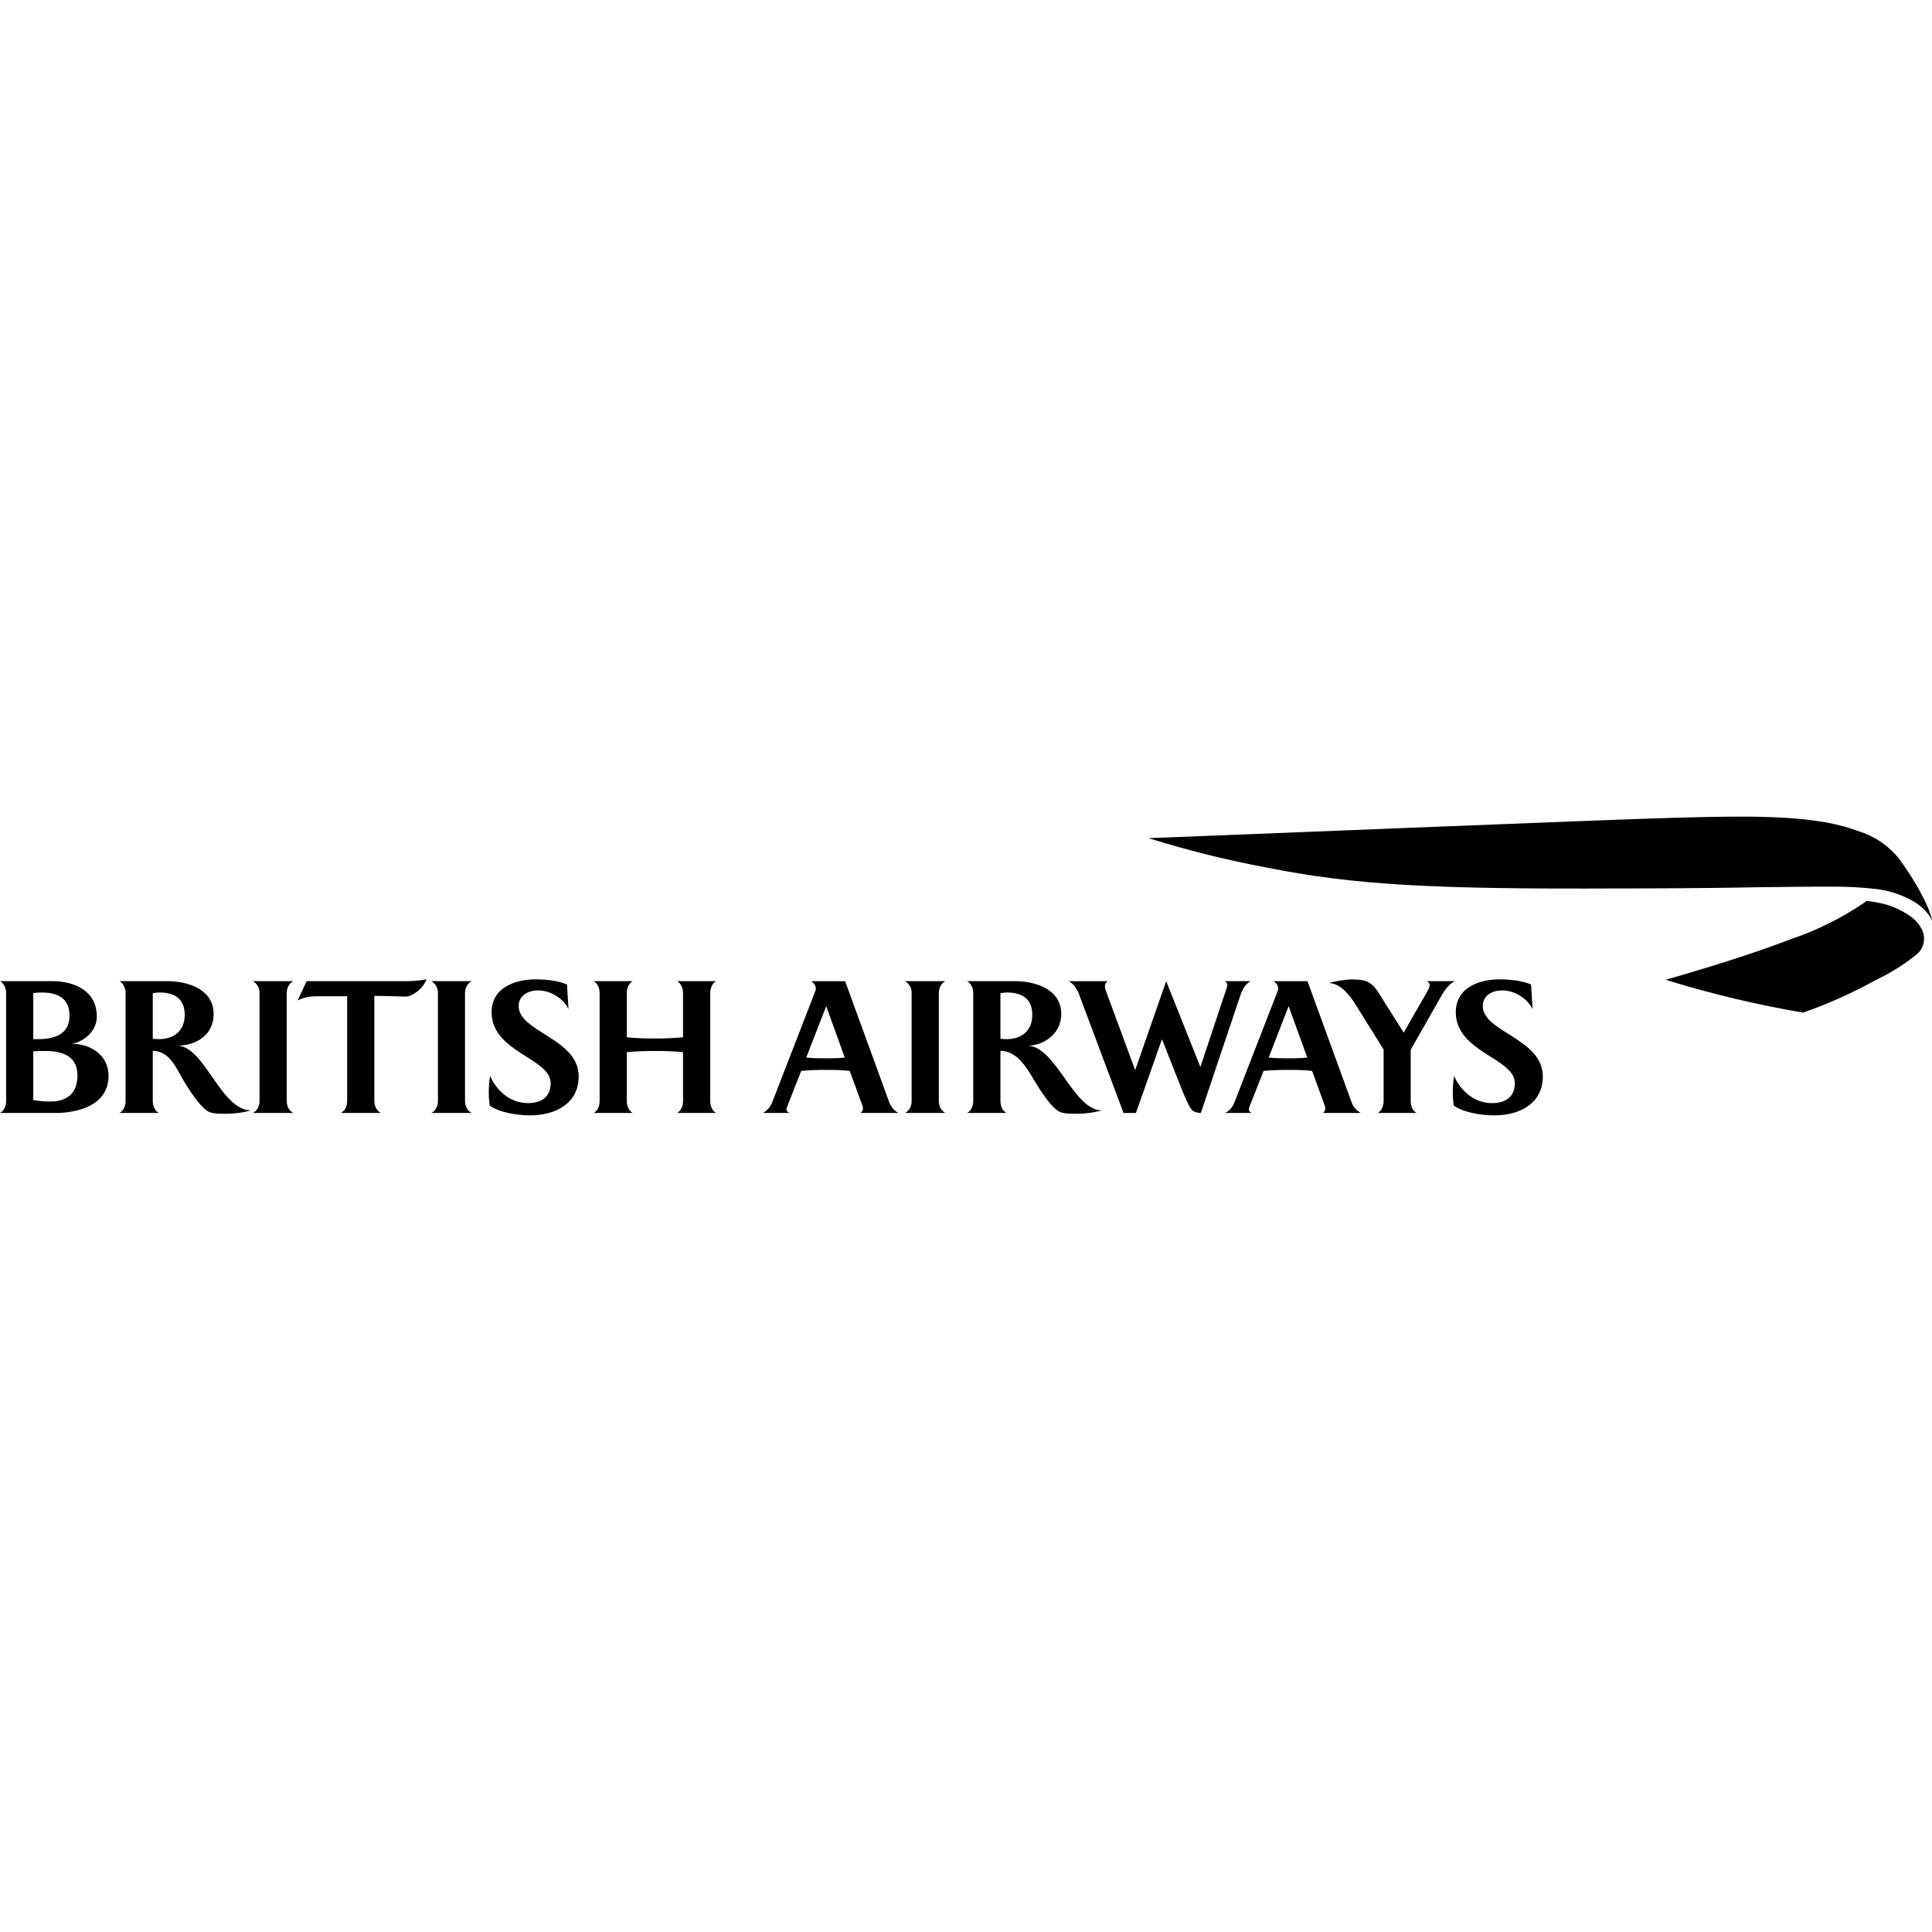
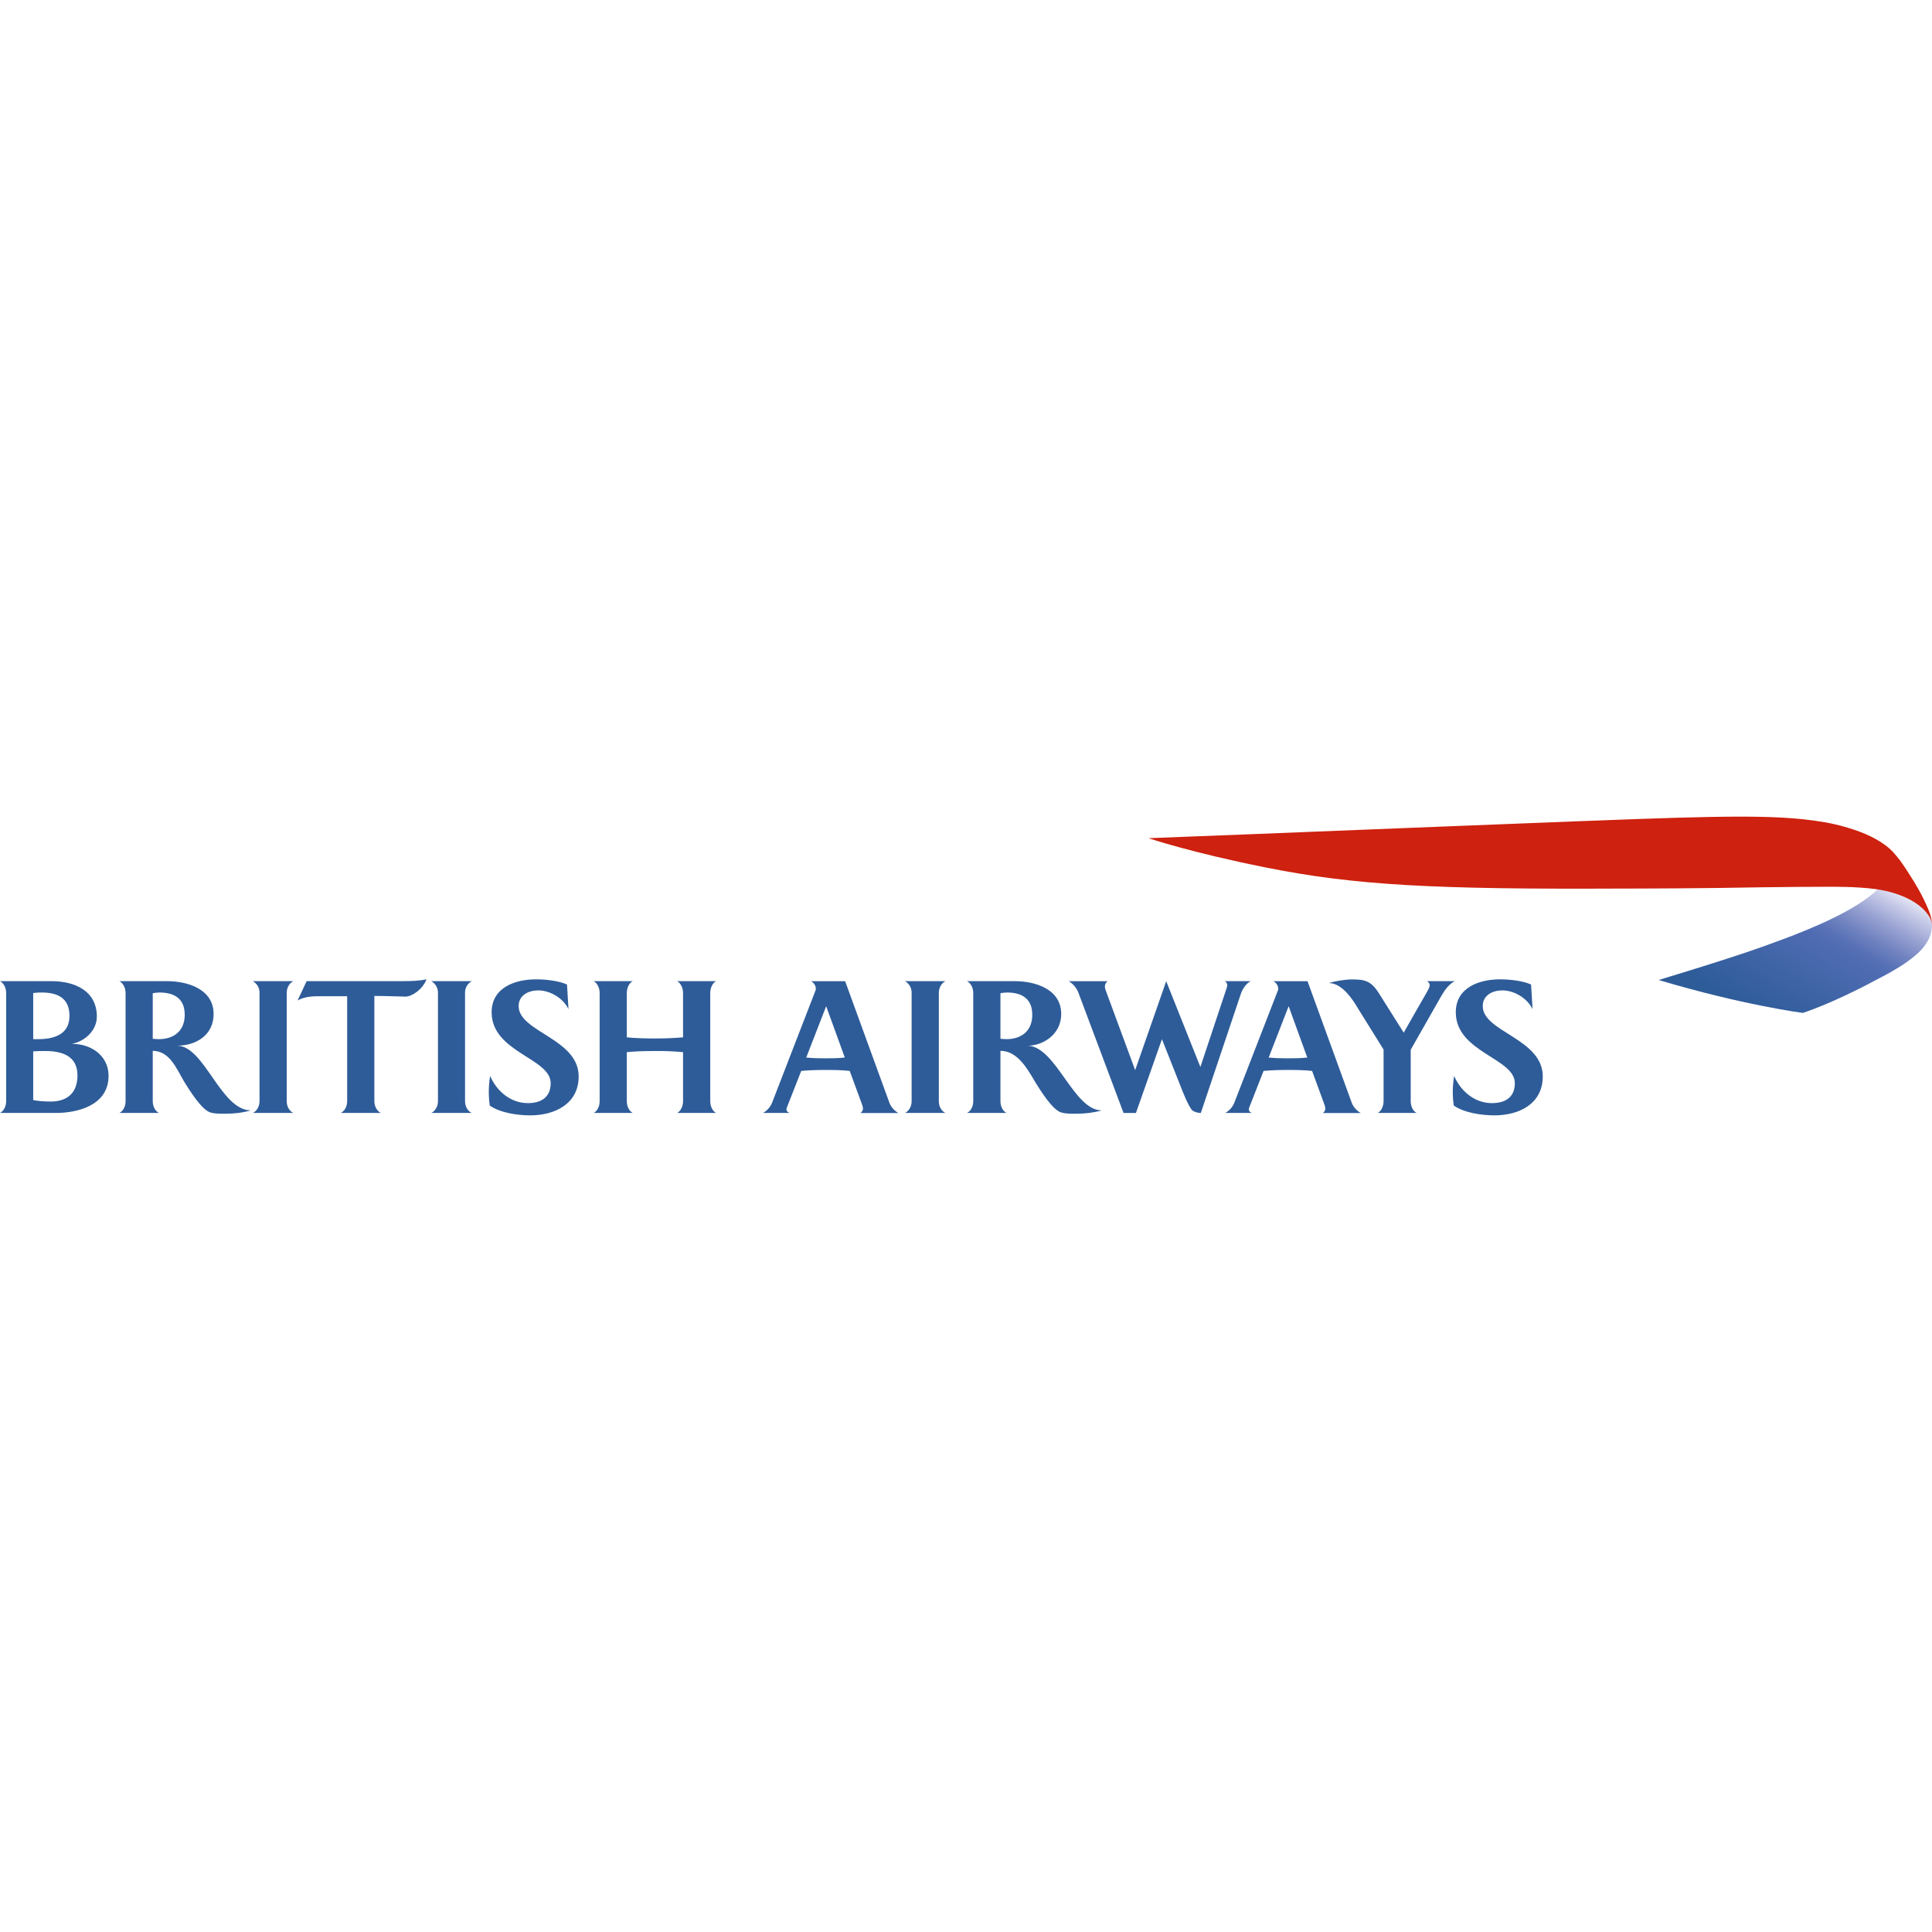
<svg xmlns="http://www.w3.org/2000/svg" role="img" viewBox="0 0 64 64">
-   <path d="M57.557 27.052c-.577 0-1.237.014-2.008.035-2.36.064-15.287.598-17.504.678a34.29 34.29 0 0 0 3.906.972c2.954.592 5.606.722 11.701.694.591 0 2.845-.004 4.686-.041.414-.008 2.03-.023 2.277-.018a12.171 12.171 0 0 1 1.526.076 3.248 3.248 0 0 1 1.314.451 1.822 1.822 0 0 1 .244.192 1.457 1.457 0 0 1 .215.248.716.716 0 0 1 .086.172 1.107 1.107 0 0 0-.04-.184 1.81 1.81 0 0 0-.081-.226c-.05-.115-.1-.229-.156-.34a8.608 8.608 0 0 0-.524-.897 8.125 8.125 0 0 0-.254-.367 1.813 1.813 0 0 0-.15-.183 2.732 2.732 0 0 0-1.186-.766 6.705 6.705 0 0 0-1.15-.31 12.034 12.034 0 0 0-1.393-.151 25.27 25.27 0 0 0-1.51-.035zm4.275 2.789a1.442 1.442 0 0 1-.092.072 10.012 10.012 0 0 1-2.357 1.178c-.907.34-1.357.489-2.117.736-.674.22-2.086.63-2.086.63a35.437 35.437 0 0 0 4.549 1.087 15.099 15.099 0 0 0 2.376-1.063 6.853 6.853 0 0 0 1.344-.83l.12-.11a.626.626 0 0 0 .16-.339.627.627 0 0 0 .003-.191.736.736 0 0 0-.078-.244 1.229 1.229 0 0 0-.332-.387 2.745 2.745 0 0 0-.85-.418 4.686 4.686 0 0 0-.64-.121zm-47.703 2.601a3.806 3.806 0 0 1-.775.059h-3.196l-.3.643c.19-.114.456-.143.68-.143h.962v3.477c0 .153-.07.324-.213.39h1.33c-.14-.066-.217-.238-.217-.39V32.99c.361 0 .782.017 1.036.024.208 0 .572-.243.693-.573zm3.625 0c-.686 0-1.469.268-1.469 1.09 0 1.328 1.957 1.517 1.957 2.348 0 .473-.323.663-.756.662-.572 0-1.03-.396-1.252-.9a3.449 3.449 0 0 0-.043.533 3.154 3.154 0 0 0 .032.45c.353.242.927.323 1.347.323.804 0 1.6-.378 1.6-1.29 0-1.259-1.988-1.469-1.988-2.33 0-.364.33-.52.646-.52.401 0 .832.26 1.004.62l-.049-.814c-.28-.129-.723-.172-1.03-.172zm31.935 0c-.686 0-1.464.268-1.464 1.09 0 1.328 1.955 1.517 1.955 2.348 0 .473-.324.663-.76.662-.571 0-1.03-.396-1.252-.9a3.642 3.642 0 0 0-.043.533 2.977 2.977 0 0 0 .033.45c.355.242.93.323 1.35.323.808 0 1.6-.378 1.6-1.29 0-1.259-1.989-1.469-1.989-2.33 0-.364.327-.52.645-.52.4 0 .83.26 1.004.62l-.05-.814c-.282-.129-.721-.172-1.029-.172zm-4.91.004c-.253 0-.63.073-.754.12.457 0 .83.626.91.761l.899 1.44v1.71c0 .136-.06.32-.191.391h1.283c-.138-.066-.194-.251-.194-.39v-1.704l1.032-1.814c.098-.173.249-.371.431-.459h-.925c.063.043.091.084.091.146 0 .05-.053.149-.132.288 0 0-.659 1.144-.729 1.273l-.83-1.318c-.259-.406-.468-.444-.89-.444ZM0 32.501c.141.075.203.243.203.395v3.582c0 .146-.063.319-.203.39h1.85c.722 0 1.746-.252 1.746-1.23 0-.686-.597-1.065-1.217-1.059.431-.081.828-.442.828-.9 0-.865-.74-1.178-1.502-1.178zm3.955 0c.138.075.205.243.205.395v3.582c0 .153-.067.319-.205.39h1.31c-.14-.066-.204-.244-.204-.39V34.81c.567.006.787.594 1.04 1.021.164.263.574.932.87 1.02.16.047.342.043.51.043.28 0 .56-.034.828-.112-1.001-.006-1.535-2.14-2.442-2.144.637 0 1.21-.355 1.21-1.047 0-.825-.86-1.09-1.546-1.09zm4.422 0a.44.44 0 0 1 .22.395v3.582c0 .196-.111.341-.22.39h1.342c-.115-.05-.221-.194-.221-.39v-3.582c0-.198.106-.341.22-.395zm5.91 0a.44.44 0 0 1 .22.395v3.582c0 .196-.11.341-.218.39h1.34c-.115-.05-.225-.194-.225-.39v-3.582c0-.198.111-.341.225-.395zm5.379 0c.095.048.197.196.197.395v3.582c0 .196-.1.348-.197.39h1.293c-.096-.05-.195-.194-.195-.39v-1.623c.238-.027.566-.04.937-.04.365 0 .692.013.926.04v1.623c0 .196-.103.348-.197.39h1.29c-.095-.05-.193-.194-.193-.39v-3.582c0-.198.097-.347.194-.395H22.43c.094.048.197.196.197.395v1.466c-.234.022-.56.04-.926.04a9.38 9.38 0 0 1-.937-.04v-1.466c0-.198.098-.347.195-.395zm10.313 0a.44.44 0 0 1 .22.395v3.582c0 .196-.112.341-.22.39h1.341c-.113-.05-.22-.194-.22-.39v-3.582c0-.198.107-.341.22-.395zm2.054 0c.141.075.207.243.207.395v3.582c0 .153-.066.319-.207.39h1.309c-.138-.066-.201-.244-.201-.39V34.81c.563 0 .892.594 1.144 1.021.163.263.572.932.87 1.02.163.047.342.043.51.043.282 0 .562-.034.831-.112-.933 0-1.5-2.09-2.441-2.144.473 0 1.1-.355 1.1-1.047 0-.825-.858-1.09-1.542-1.09zm8.545 0c.054.043.076.077.076.13 0 .045-.012.071-.033.142l-.857 2.572-1.133-2.842-1.027 2.947-.965-2.613a.539.539 0 0 1-.037-.152c0-.092.036-.14.09-.182h-1.288c.161.088.27.248.334.416l1.48 3.95h.41l.864-2.444.598 1.514c.075.193.28.723.412.85.061.042.167.08.277.08l1.325-3.942c.054-.163.167-.343.326-.426zm-13.713.002c.092.048.16.145.16.248a.14.14 0 0 1-.007.055l-1.444 3.726a.688.688 0 0 1-.297.336h.877c-.046-.022-.103-.054-.103-.119 0-.029.019-.073.07-.205a211.45 211.45 0 0 0 .42-1.068 7.78 7.78 0 0 1 .783-.034c.274 0 .556.001.824.034.043.112.399 1.09.399 1.09a.478.478 0 0 1 .04.15c0 .076-.038.11-.08.152h1.25a.671.671 0 0 1-.294-.338l-1.467-4.027Zm15.315 0a.292.292 0 0 1 .164.248c0 .021-.006.04-.01.055l-1.447 3.726a.678.678 0 0 1-.295.336h.877c-.047-.022-.1-.054-.1-.119 0-.029.013-.073.068-.205 0 0 .383-.97.42-1.068.26-.027.524-.034.782-.034.274 0 .555.001.826.034.042.112.398 1.09.398 1.09a.622.622 0 0 1 .041.15c0 .076-.035.11-.08.152h1.252a.673.673 0 0 1-.297-.338l-1.467-4.027Zm-40.8.375c.517 0 .923.175.923.777 0 .607-.507.768-1.03.768h-.171v-1.527c.146-.018.2-.018.279-.018zm3.903 0c.48 0 .837.193.836.74 0 .533-.362.805-.853.805-.07 0-.134-.007-.205-.012v-1.51c.077-.01.145-.023.222-.023zm28.074 0c.48 0 .84.193.838.74 0 .533-.36.805-.853.805-.068 0-.131-.007-.201-.012v-1.51c.075-.01.144-.023.216-.023zm-5.988.453.615 1.701c-.22.027-.447.026-.675.026-.2 0-.405-.004-.602-.026zm15.318 0 .618 1.701c-.221.027-.45.026-.676.026-.199 0-.402-.004-.602-.026zM1.49 34.815c.55 0 1.076.15 1.076.81 0 .669-.445.864-.882.864a3.04 3.04 0 0 1-.582-.049v-1.613c.152-.011.263-.012.388-.012z" />
+   <path d="M0 36.868c.14-.071.204-.243.204-.39v-3.583c0-.151-.063-.318-.204-.393h1.706c.76 0 1.502.312 1.502 1.177 0 .458-.399.82-.83.9.62-.006 1.218.374 1.218 1.06 0 .978-1.024 1.229-1.747 1.229zm1.38-3.99c-.078 0-.133 0-.28.017v1.528h.173c.523 0 1.029-.161 1.029-.768 0-.602-.405-.777-.921-.777zm.11 1.938c-.125 0-.237 0-.39.012v1.613c.19.038.394.049.583.049.437 0 .883-.195.883-.865 0-.66-.527-.809-1.077-.809zm3.793-1.938c-.077 0-.146.012-.223.023v1.51c.07.005.136.012.206.012.491 0 .853-.271.853-.804.002-.547-.356-.741-.836-.741zm2.198 4.015c-.167 0-.35.006-.51-.041-.297-.088-.707-.758-.87-1.02-.254-.427-.474-1.016-1.041-1.022v1.669c0 .146.066.323.206.389h-1.31c.137-.071.204-.235.204-.39v-3.583c0-.151-.067-.318-.204-.393h1.576c.686 0 1.544.264 1.544 1.089 0 .692-.572 1.048-1.21 1.048.908.005 1.441 2.137 2.442 2.144-.267.077-.547.11-.827.11zm.895-.025c.109-.049.221-.193.221-.39v-3.583a.437.437 0 0 0-.221-.393h1.342c-.115.054-.22.195-.22.393v3.584c0 .196.105.339.22.389H8.376Zm2.91 0c.144-.066.214-.235.214-.39v-3.477h-.963c-.223 0-.488.028-.679.142l.3-.642h3.195c.259 0 .524-.006.775-.06-.121.33-.484.573-.692.573-.254-.006-.674-.022-1.035-.022v3.487c0 .152.075.323.216.389h-1.33zm3.002 0c.107-.049.22-.193.22-.39v-3.583a.436.436 0 0 0-.22-.393h1.34a.429.429 0 0 0-.223.393v3.584c0 .196.109.339.224.389h-1.341zm3.954-.988c0-.83-1.956-1.019-1.956-2.347 0-.822.781-1.091 1.467-1.091.306 0 .75.042 1.03.172l.049.815c-.173-.36-.603-.621-1.004-.621-.316 0-.647.156-.647.52 0 .861 1.988 1.072 1.988 2.33 0 .912-.796 1.29-1.6 1.29-.42 0-.992-.081-1.345-.324a3.154 3.154 0 0 1-.032-.448c0-.178.015-.357.043-.534.221.505.679.9 1.25.9.433.002.757-.188.757-.662zm4.189.988c.094-.043.196-.193.196-.39v-1.624a8.89 8.89 0 0 0-.925-.038c-.371 0-.7.012-.938.038v1.625c0 .196.098.339.195.389h-1.293c.097-.043.198-.193.198-.39v-3.583c0-.199-.103-.345-.198-.393h1.293c-.097.048-.195.195-.195.393v1.468c.238.025.562.038.938.038.366 0 .69-.017.925-.038v-1.468c0-.199-.102-.345-.196-.393h1.289c-.096.048-.192.195-.192.393v3.584c0 .196.096.339.192.389zm6.077 0c.042-.043.08-.075.08-.152 0-.026-.01-.07-.04-.151l-.4-1.089c-.27-.032-.55-.032-.824-.032-.261 0-.525.006-.782.032a211.45 211.45 0 0 1-.42 1.069c-.051.131-.07.175-.07.204 0 .065.056.097.102.119h-.877a.688.688 0 0 0 .298-.336l1.442-3.727a.14.14 0 0 0 .008-.054c0-.103-.069-.2-.16-.248h1.131l1.467 4.027c.06.161.188.279.295.34h-1.25Zm-1.14-3.536-.66 1.7c.197.02.4.026.601.026.229 0 .455 0 .676-.026zm2.611 3.536c.11-.049.22-.193.22-.39v-3.583a.436.436 0 0 0-.22-.393h1.341c-.114.054-.22.195-.22.393v3.584c0 .196.106.339.22.389zm3.38-3.99c-.073 0-.143.012-.218.023v1.51c.07.005.134.012.201.012.492 0 .853-.271.853-.804.002-.547-.357-.741-.837-.741zm2.306 4.015c-.168 0-.347.006-.511-.041-.298-.088-.706-.758-.869-1.02-.252-.427-.58-1.022-1.144-1.022v1.669c0 .146.064.323.201.389h-1.308c.14-.071.206-.235.206-.39v-3.583c0-.151-.065-.318-.206-.393h1.58c.683 0 1.54.264 1.54 1.089 0 .692-.625 1.048-1.098 1.048.94.053 1.507 2.144 2.44 2.144-.269.077-.548.11-.831.11zm5.438-3.965-1.324 3.94a.517.517 0 0 1-.278-.08c-.13-.126-.336-.655-.41-.849l-.6-1.514-.862 2.444h-.41l-1.482-3.949a.777.777 0 0 0-.333-.417h1.288a.21.21 0 0 0-.091.182c0 .044.021.105.038.151l.965 2.614 1.028-2.947 1.132 2.842.857-2.573c.021-.07.034-.096.034-.14 0-.054-.024-.087-.078-.13h.854c-.159.083-.273.263-.328.425zm1.585.404-.661 1.7c.2.02.403.026.602.026.226 0 .455 0 .676-.026zm1.137 3.536c.045-.043.079-.075.079-.152a.596.596 0 0 0-.04-.151s-.356-.976-.399-1.089c-.271-.032-.55-.032-.826-.032-.257 0-.522.006-.782.032a696.58 696.58 0 0 1-.419 1.069c-.055.131-.07.175-.07.204 0 .065.054.097.1.119h-.877a.68.68 0 0 0 .296-.336l1.447-3.727c.004-.015.009-.033.009-.054a.29.29 0 0 0-.163-.248h1.133l1.465 4.027c.06.161.19.279.298.34h-1.251zm3.939-3.908-1.032 1.814v1.704c0 .14.057.324.195.39h-1.285c.131-.071.191-.254.191-.39v-1.71l-.897-1.441c-.08-.135-.455-.762-.911-.762.124-.047.501-.12.755-.12.422 0 .63.04.89.445l.83 1.318c.07-.129.728-1.274.728-1.274.08-.14.133-.238.133-.287 0-.062-.027-.104-.09-.146h.925c-.182.087-.333.286-.432.46zm2.416 2.92c0-.83-1.955-1.019-1.955-2.347 0-.822.778-1.091 1.464-1.091.308 0 .748.042 1.03.172l.049.815c-.174-.36-.604-.621-1.004-.621-.317 0-.646.156-.646.52 0 .861 1.988 1.072 1.988 2.33 0 .912-.79 1.29-1.599 1.29-.42 0-.994-.081-1.348-.324a2.977 2.977 0 0 1-.034-.448c0-.178.017-.357.044-.534.22.505.68.9 1.252.9.436.002.76-.188.76-.662z" fill="#2E5C99" />
+   <path d="M62.213 29.446c-.732.73-2.32 1.355-3.102 1.65-1.067.401-1.54.542-2.138.738-.676.219-2.028.63-2.028.63 2.802.837 4.775 1.09 4.775 1.09s.92-.285 2.377-1.066c.788-.401 1.177-.672 1.454-.93.103-.094.366-.369.433-.722.003-.026.016-.093.016-.159 0 0 0-.046-.004-.087-.001-.047-.01-.078-.01-.078s-.015-.084-.036-.143a.942.942 0 0 0-.258-.358c-.097-.079-.266-.276-.877-.492-.207-.072-.543-.139-.543-.139z" fill="url(#a)" />
+   <path d="M64 30.657s-.004-.078-.024-.144a.57.57 0 0 0-.08-.174 1.51 1.51 0 0 0-.207-.244 2.008 2.008 0 0 0-.245-.191c-.383-.25-.876-.392-1.312-.452-.676-.09-1.452-.074-1.526-.077-.25-.003-1.862.01-2.277.018-1.84.037-4.094.042-4.683.042-6.093.028-8.745-.103-11.697-.695-2.51-.5-3.904-.974-3.904-.974 2.215-.077 15.138-.614 17.496-.677 1.544-.044 2.64-.053 3.517-.003.45.025.868.064 1.393.153.471.081.9.217 1.148.31.525.195.968.477 1.186.765 0 0 .065.067.153.184.098.136.212.305.25.368.32.484.472.79.525.896.057.111.107.228.156.34.047.113.067.18.084.228.033.12.042.228.043.252z" fill="#CE210F" />
+   <defs>
+     <linearGradient id="a" x1="247.692" y1="6.093" x2="234.438" y2="29.012" gradientUnits="userSpaceOnUse" gradientTransform="translate(0 27.052) scale(.2474)">
+       <stop stop-color="#E9EAF6" />
+       <stop offset=".07" stop-color="#C7CBE8" />
+       <stop offset=".181" stop-color="#96A0D1" />
+       <stop offset=".277" stop-color="#7183C0" />
+       <stop offset=".353" stop-color="#5972B6" />
+       <stop offset=".4" stop-color="#506CB3" />
+       <stop offset=".9" stop-color="#2E5C99" />
+     </linearGradient>
+   </defs>
</svg>
